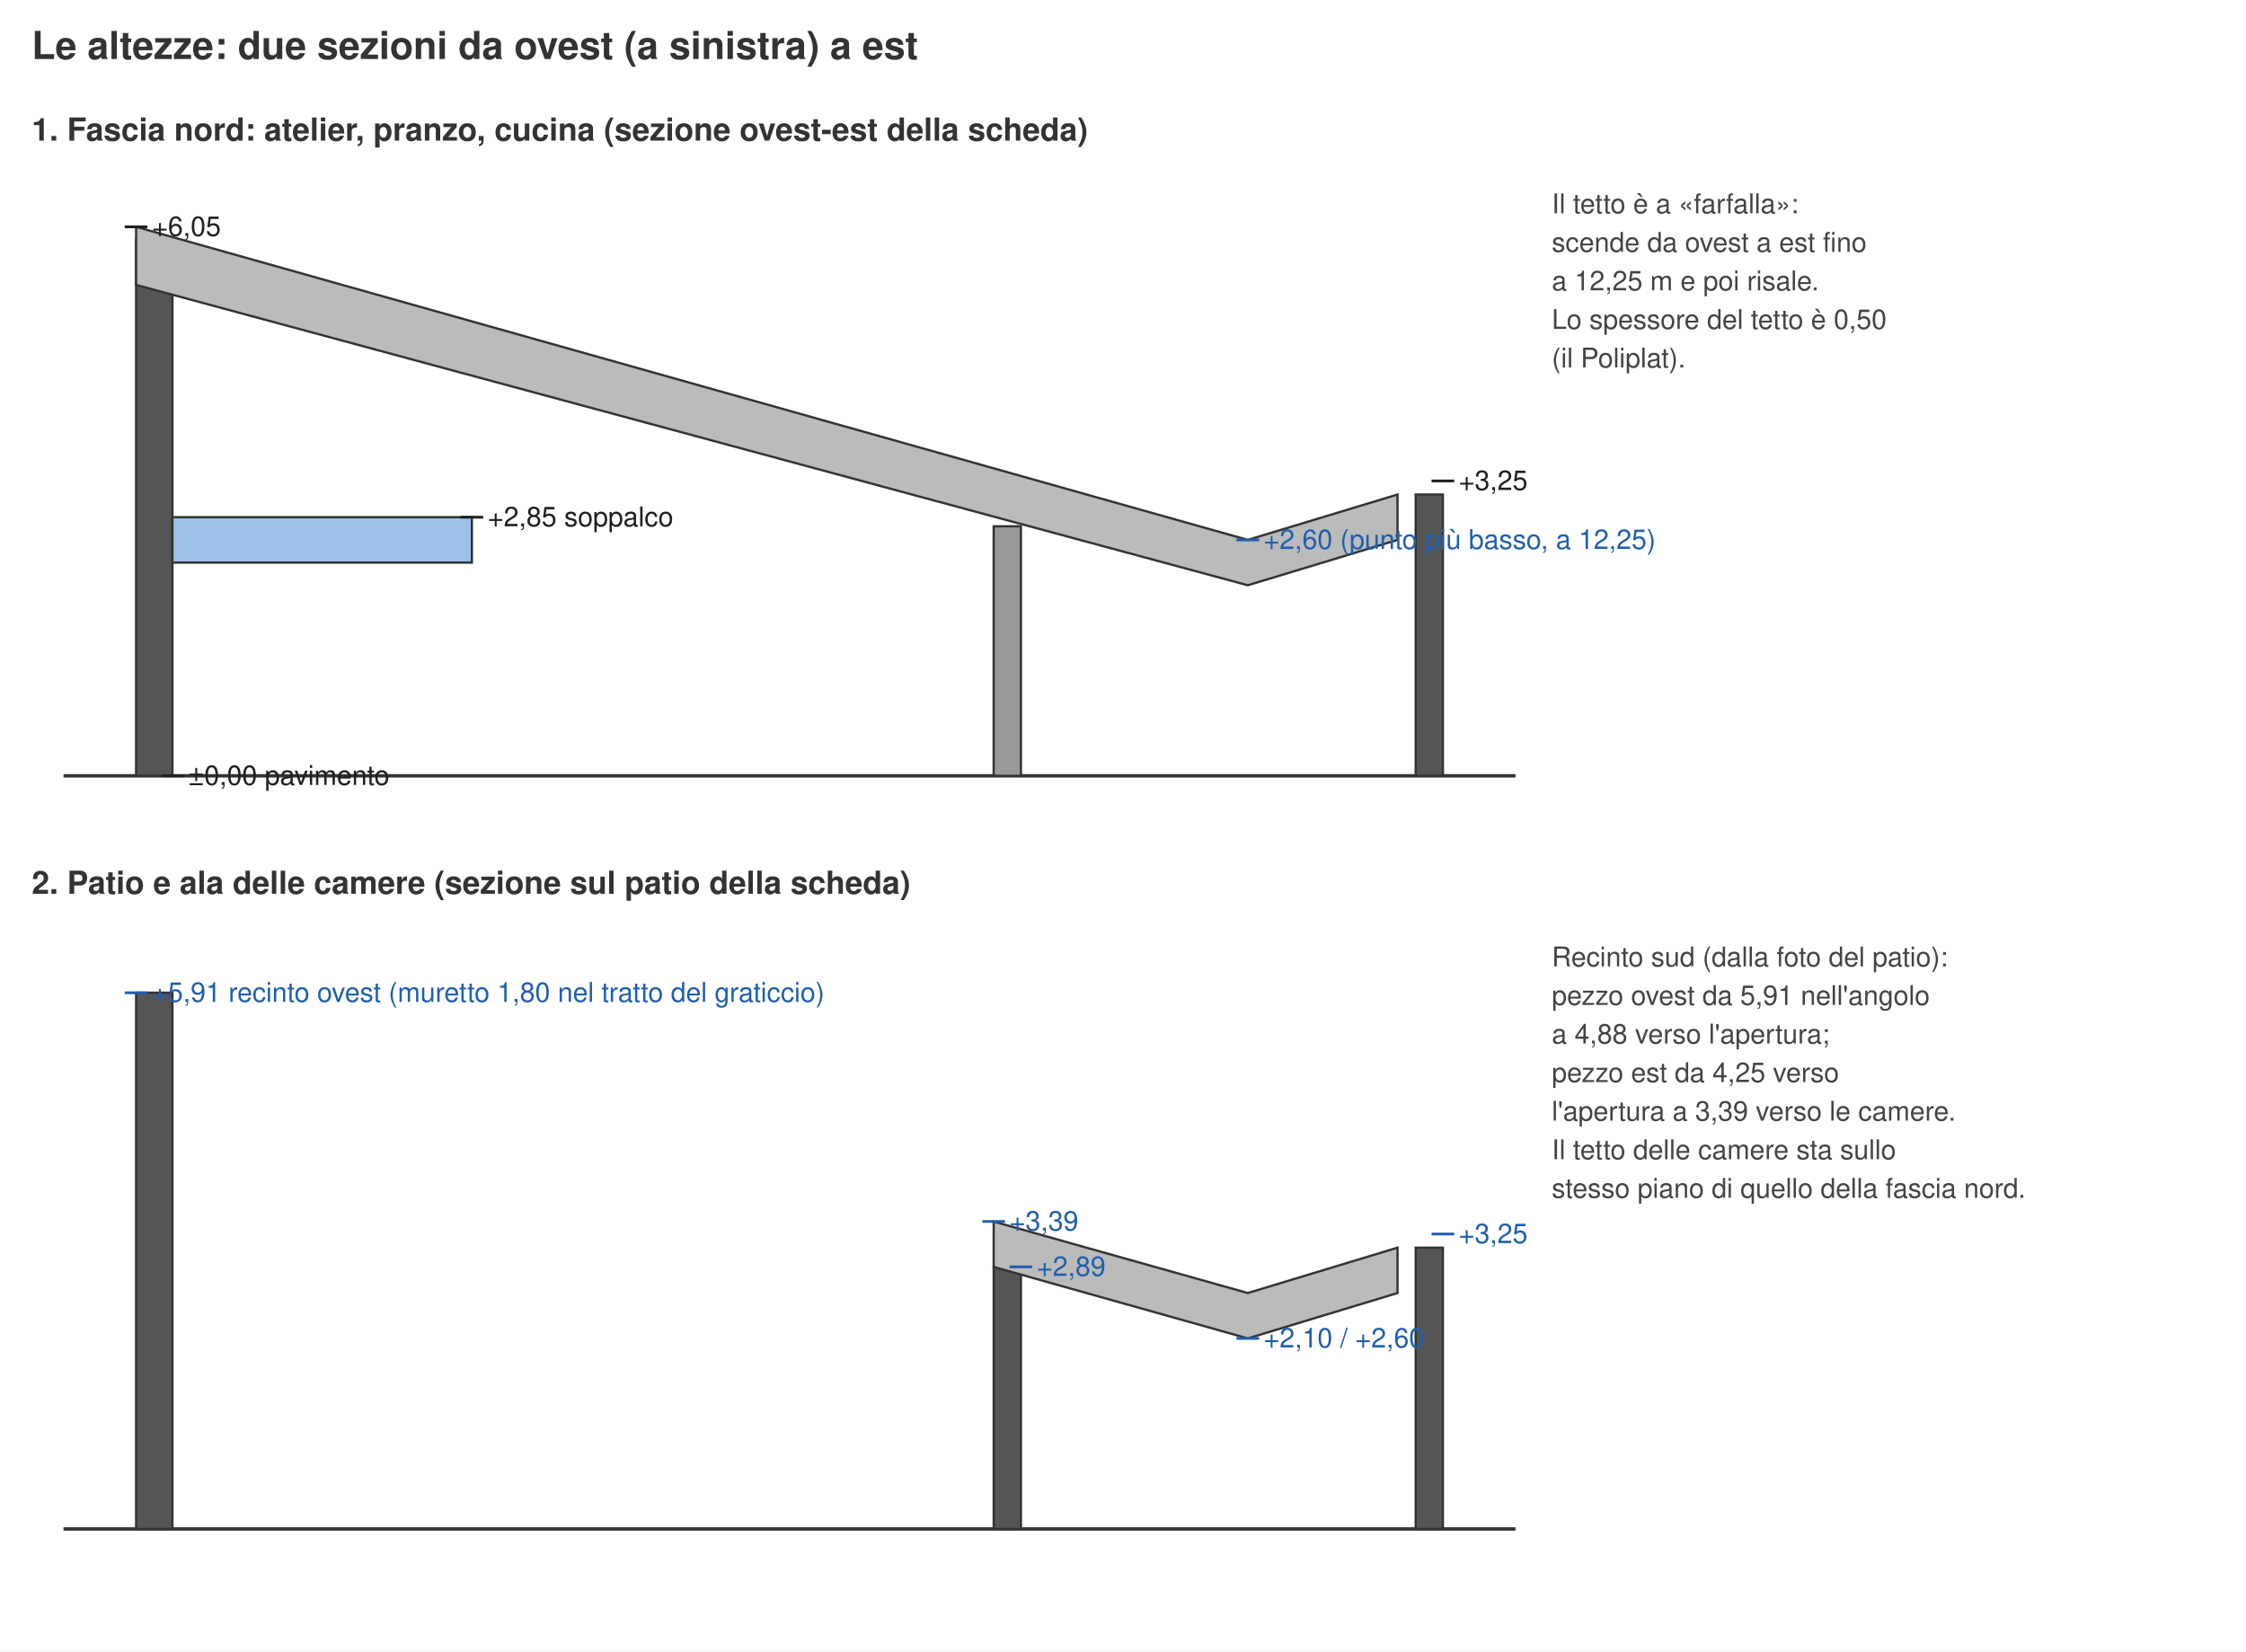
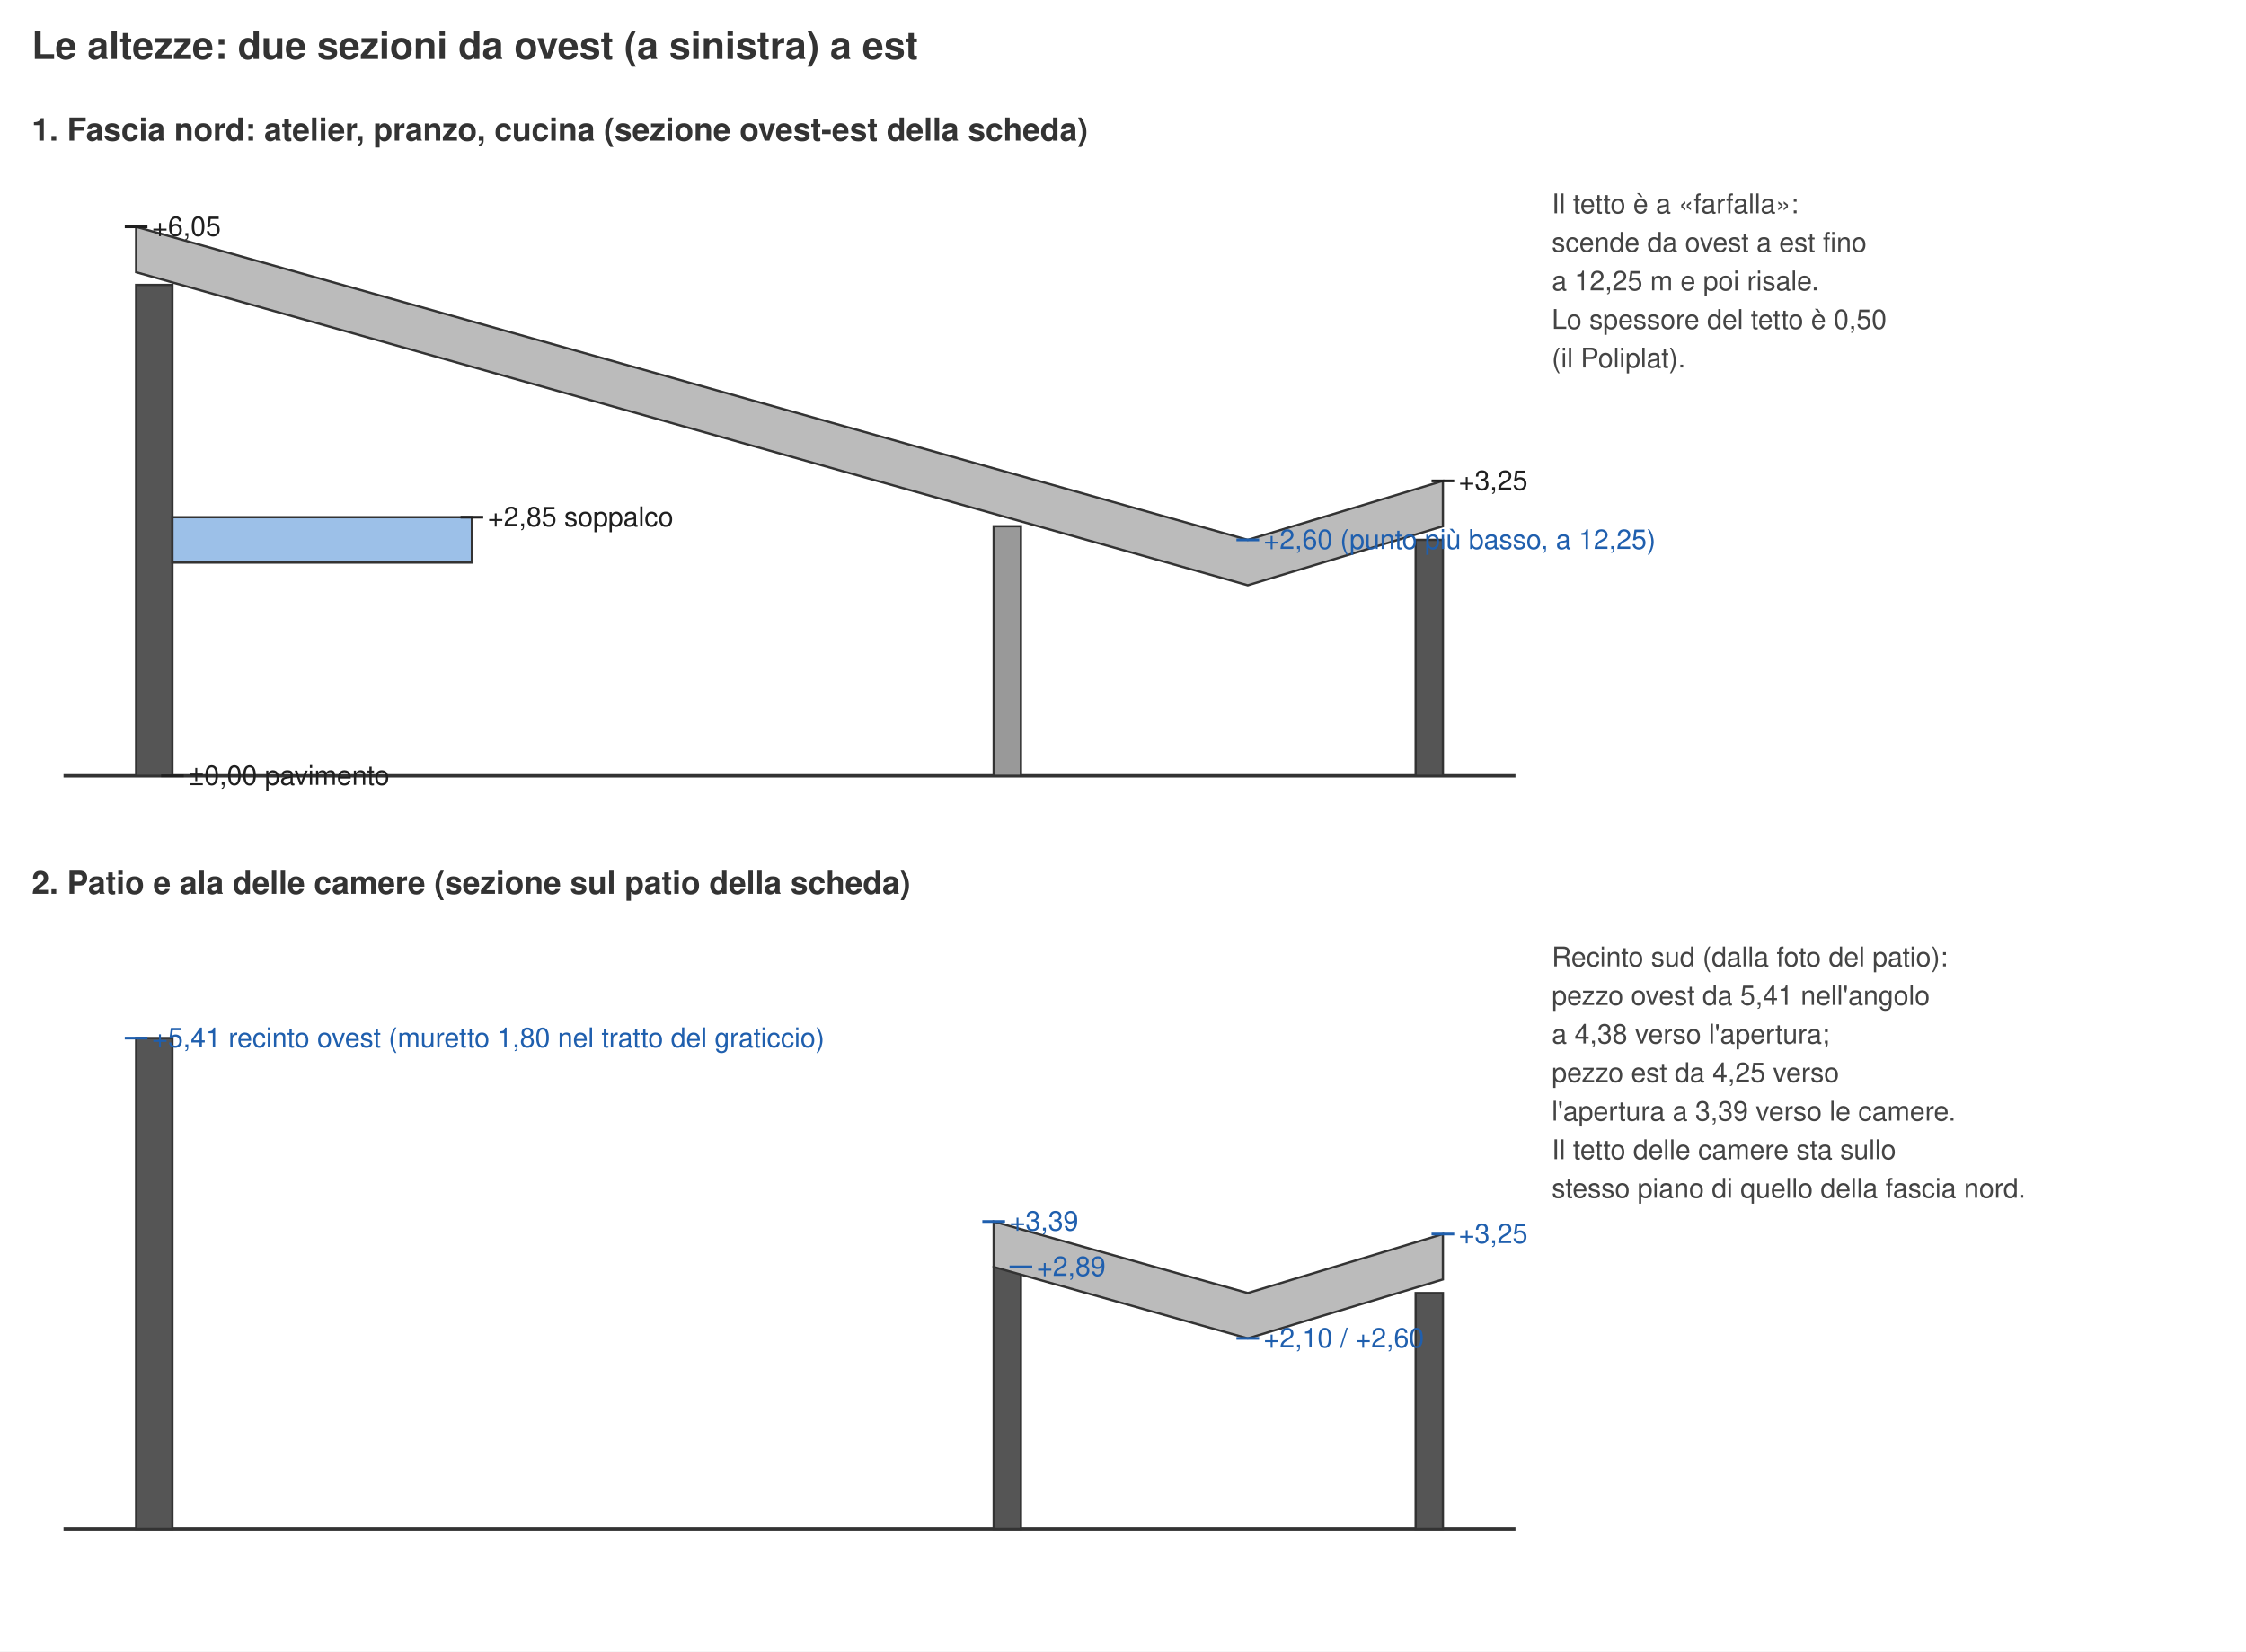
<svg xmlns="http://www.w3.org/2000/svg" viewBox="0 0 990 728" width="990" height="728">
  <rect width="100%" height="100%" fill="#ffffff" />
  <text x="14" y="26" font-family="Helvetica, Arial, sans-serif" font-size="17" font-weight="bold" fill="#333">Le altezze: due sezioni da ovest (a sinistra) a est</text>
  <text x="14" y="62" font-family="Helvetica, Arial, sans-serif" font-size="14" font-weight="bold" fill="#333">1. Fascia nord: atelier, pranzo, cucina (sezione ovest-est della scheda)</text>
  <line x1="28.0" y1="342.0" x2="668.0" y2="342.0" stroke="#333" stroke-width="1.5" />
-   <path d="M 60.0 342.0 L 76.0 342.0 L 76.0 105.6 L 60.0 105.6 Z" fill="#555" stroke="#333" stroke-width="1" />
-   <path d="M 624.0 342.0 L 636.0 342.0 L 636.0 218.0 L 624.0 218.0 Z" fill="#555" stroke="#333" stroke-width="1" />
+   <path d="M 60.0 342.0 L 76.0 342.0 L 76.0 125.6 L 60.0 125.6 Z" fill="#555" stroke="#333" stroke-width="1" />
+   <path d="M 624.0 342.0 L 636.0 342.0 L 636.0 238.0 L 624.0 238.0 Z" fill="#555" stroke="#333" stroke-width="1" />
  <path d="M 438.0 342.0 L 450.0 342.0 L 450.0 232.0 L 438.0 232.0 Z" fill="#999" stroke="#333" stroke-width="1" />
-   <path d="M 60.0 100.0 L 550.0 238.0 L 616.0 218.0 L 616.0 238.0 L 550.0 258.0 L 60.0 125.6 Z" fill="#bbb" stroke="#333" stroke-width="1" />
+   <path d="M 60.0 100.0 L 550.0 238.0 L 636.0 212.0 L 636.0 232.0 L 550.0 258.0 L 60.0 120.0 Z" fill="#bbb" stroke="#333" stroke-width="1" />
  <path d="M 76.0 248.0 L 208.0 248.0 L 208.0 228.0 L 76.0 228.0 Z" fill="#9cc0e8" stroke="#333" stroke-width="1" />
  <line x1="55" y1="100.0" x2="65" y2="100.0" stroke="#1f1f1f" stroke-width="1.2" />
  <text x="67" y="104.0" font-family="Helvetica, Arial, sans-serif" font-size="12" fill="#1f1f1f">+6,05</text>
  <line x1="545.0" y1="238.0" x2="555.0" y2="238.0" stroke="#1f5fae" stroke-width="1.2" />
  <text x="557.0" y="242.0" font-family="Helvetica, Arial, sans-serif" font-size="12" fill="#1f5fae">+2,60 (punto più basso, a 12,25)</text>
  <line x1="631.0" y1="212.0" x2="641.0" y2="212.0" stroke="#1f1f1f" stroke-width="1.2" />
  <text x="643.0" y="216.0" font-family="Helvetica, Arial, sans-serif" font-size="12" fill="#1f1f1f">+3,25</text>
  <line x1="203.0" y1="228.0" x2="213.0" y2="228.0" stroke="#1f1f1f" stroke-width="1.2" />
  <text x="215.0" y="232.0" font-family="Helvetica, Arial, sans-serif" font-size="12" fill="#1f1f1f">+2,85 soppalco</text>
  <line x1="71.0" y1="342.0" x2="81.0" y2="342.0" stroke="#1f1f1f" stroke-width="1.2" />
  <text x="83.0" y="346.0" font-family="Helvetica, Arial, sans-serif" font-size="12" fill="#1f1f1f">±0,00 pavimento</text>
  <text x="684.0" y="94" font-family="Helvetica, Arial, sans-serif" font-size="12" fill="#444">Il tetto è a «farfalla»:</text>
  <text x="684.0" y="111" font-family="Helvetica, Arial, sans-serif" font-size="12" fill="#444">scende da ovest a est fino</text>
  <text x="684.0" y="128" font-family="Helvetica, Arial, sans-serif" font-size="12" fill="#444">a 12,25 m e poi risale.</text>
  <text x="684.0" y="145" font-family="Helvetica, Arial, sans-serif" font-size="12" fill="#444">Lo spessore del tetto è 0,50</text>
  <text x="684.0" y="162" font-family="Helvetica, Arial, sans-serif" font-size="12" fill="#444">(il Poliplat).</text>
  <text x="14" y="394" font-family="Helvetica, Arial, sans-serif" font-size="14" font-weight="bold" fill="#333">2. Patio e ala delle camere (sezione sul patio della scheda)</text>
  <line x1="28.0" y1="674.0" x2="668.0" y2="674.0" stroke="#333" stroke-width="1.5" />
-   <path d="M 60.0 674.0 L 76.0 674.0 L 76.0 437.6 L 60.0 437.6 Z" fill="#555" stroke="#333" stroke-width="1" />
+   <path d="M 60.0 674.0 L 76.0 674.0 L 76.0 457.6 L 60.0 457.6 Z" fill="#555" stroke="#333" stroke-width="1" />
  <path d="M 438.0 674.0 L 450.0 674.0 L 450.0 558.5 L 438.0 558.5 Z" fill="#555" stroke="#333" stroke-width="1" />
-   <path d="M 624.0 674.0 L 636.0 674.0 L 636.0 550.0 L 624.0 550.0 Z" fill="#555" stroke="#333" stroke-width="1" />
-   <path d="M 438.0 558.5 L 550.0 590.0 L 616.0 570.0 L 616.0 550.0 L 550.0 570.0 L 438.0 538.5 Z" fill="#bbb" stroke="#333" stroke-width="1" />
-   <line x1="55" y1="437.633" x2="65" y2="437.633" stroke="#1f5fae" stroke-width="1.2" />
-   <text x="67" y="441.633" font-family="Helvetica, Arial, sans-serif" font-size="12" fill="#1f5fae">+5,91 recinto ovest (muretto 1,80 nel tratto del graticcio)</text>
+   <path d="M 624.0 674.0 L 636.0 674.0 L 636.0 570.0 L 624.0 570.0 Z" fill="#555" stroke="#333" stroke-width="1" />
+   <path d="M 438.0 558.5 L 550.0 590.0 L 636.0 564.0 L 636.0 544.0 L 550.0 570.0 L 438.0 538.5 Z" fill="#bbb" stroke="#333" stroke-width="1" />
+   <line x1="55" y1="457.633" x2="65" y2="457.633" stroke="#1f5fae" stroke-width="1.2" />
+   <text x="67" y="461.633" font-family="Helvetica, Arial, sans-serif" font-size="12" fill="#1f5fae">+5,41 recinto ovest (muretto 1,80 nel tratto del graticcio)</text>
  <line x1="433.0" y1="538.457" x2="443.0" y2="538.457" stroke="#1f5fae" stroke-width="1.2" />
  <text x="445.0" y="542.457" font-family="Helvetica, Arial, sans-serif" font-size="12" fill="#1f5fae">+3,39</text>
  <line x1="631.0" y1="544.0" x2="641.0" y2="544.0" stroke="#1f5fae" stroke-width="1.2" />
  <text x="643.0" y="548.0" font-family="Helvetica, Arial, sans-serif" font-size="12" fill="#1f5fae">+3,25</text>
  <line x1="545.0" y1="590.0" x2="555.0" y2="590.0" stroke="#1f5fae" stroke-width="1.2" />
  <text x="557.0" y="594.0" font-family="Helvetica, Arial, sans-serif" font-size="12" fill="#1f5fae">+2,10 / +2,60</text>
  <line x1="445.0" y1="558.457" x2="455.0" y2="558.457" stroke="#1f5fae" stroke-width="1.2" />
  <text x="457.0" y="562.457" font-family="Helvetica, Arial, sans-serif" font-size="12" fill="#1f5fae">+2,89</text>
  <text x="684.0" y="426" font-family="Helvetica, Arial, sans-serif" font-size="12" fill="#444">Recinto sud (dalla foto del patio):</text>
-   <text x="684.0" y="443" font-family="Helvetica, Arial, sans-serif" font-size="12" fill="#444">pezzo ovest da 5,91 nell'angolo</text>
-   <text x="684.0" y="460" font-family="Helvetica, Arial, sans-serif" font-size="12" fill="#444">a 4,88 verso l'apertura;</text>
+   <text x="684.0" y="443" font-family="Helvetica, Arial, sans-serif" font-size="12" fill="#444">pezzo ovest da 5,41 nell'angolo</text>
+   <text x="684.0" y="460" font-family="Helvetica, Arial, sans-serif" font-size="12" fill="#444">a 4,38 verso l'apertura;</text>
  <text x="684.0" y="477" font-family="Helvetica, Arial, sans-serif" font-size="12" fill="#444">pezzo est da 4,25 verso</text>
  <text x="684.0" y="494" font-family="Helvetica, Arial, sans-serif" font-size="12" fill="#444">l'apertura a 3,39 verso le camere.</text>
  <text x="684.0" y="511" font-family="Helvetica, Arial, sans-serif" font-size="12" fill="#444">Il tetto delle camere sta sullo</text>
  <text x="684.0" y="528" font-family="Helvetica, Arial, sans-serif" font-size="12" fill="#444">stesso piano di quello della fascia nord.</text>
</svg>
